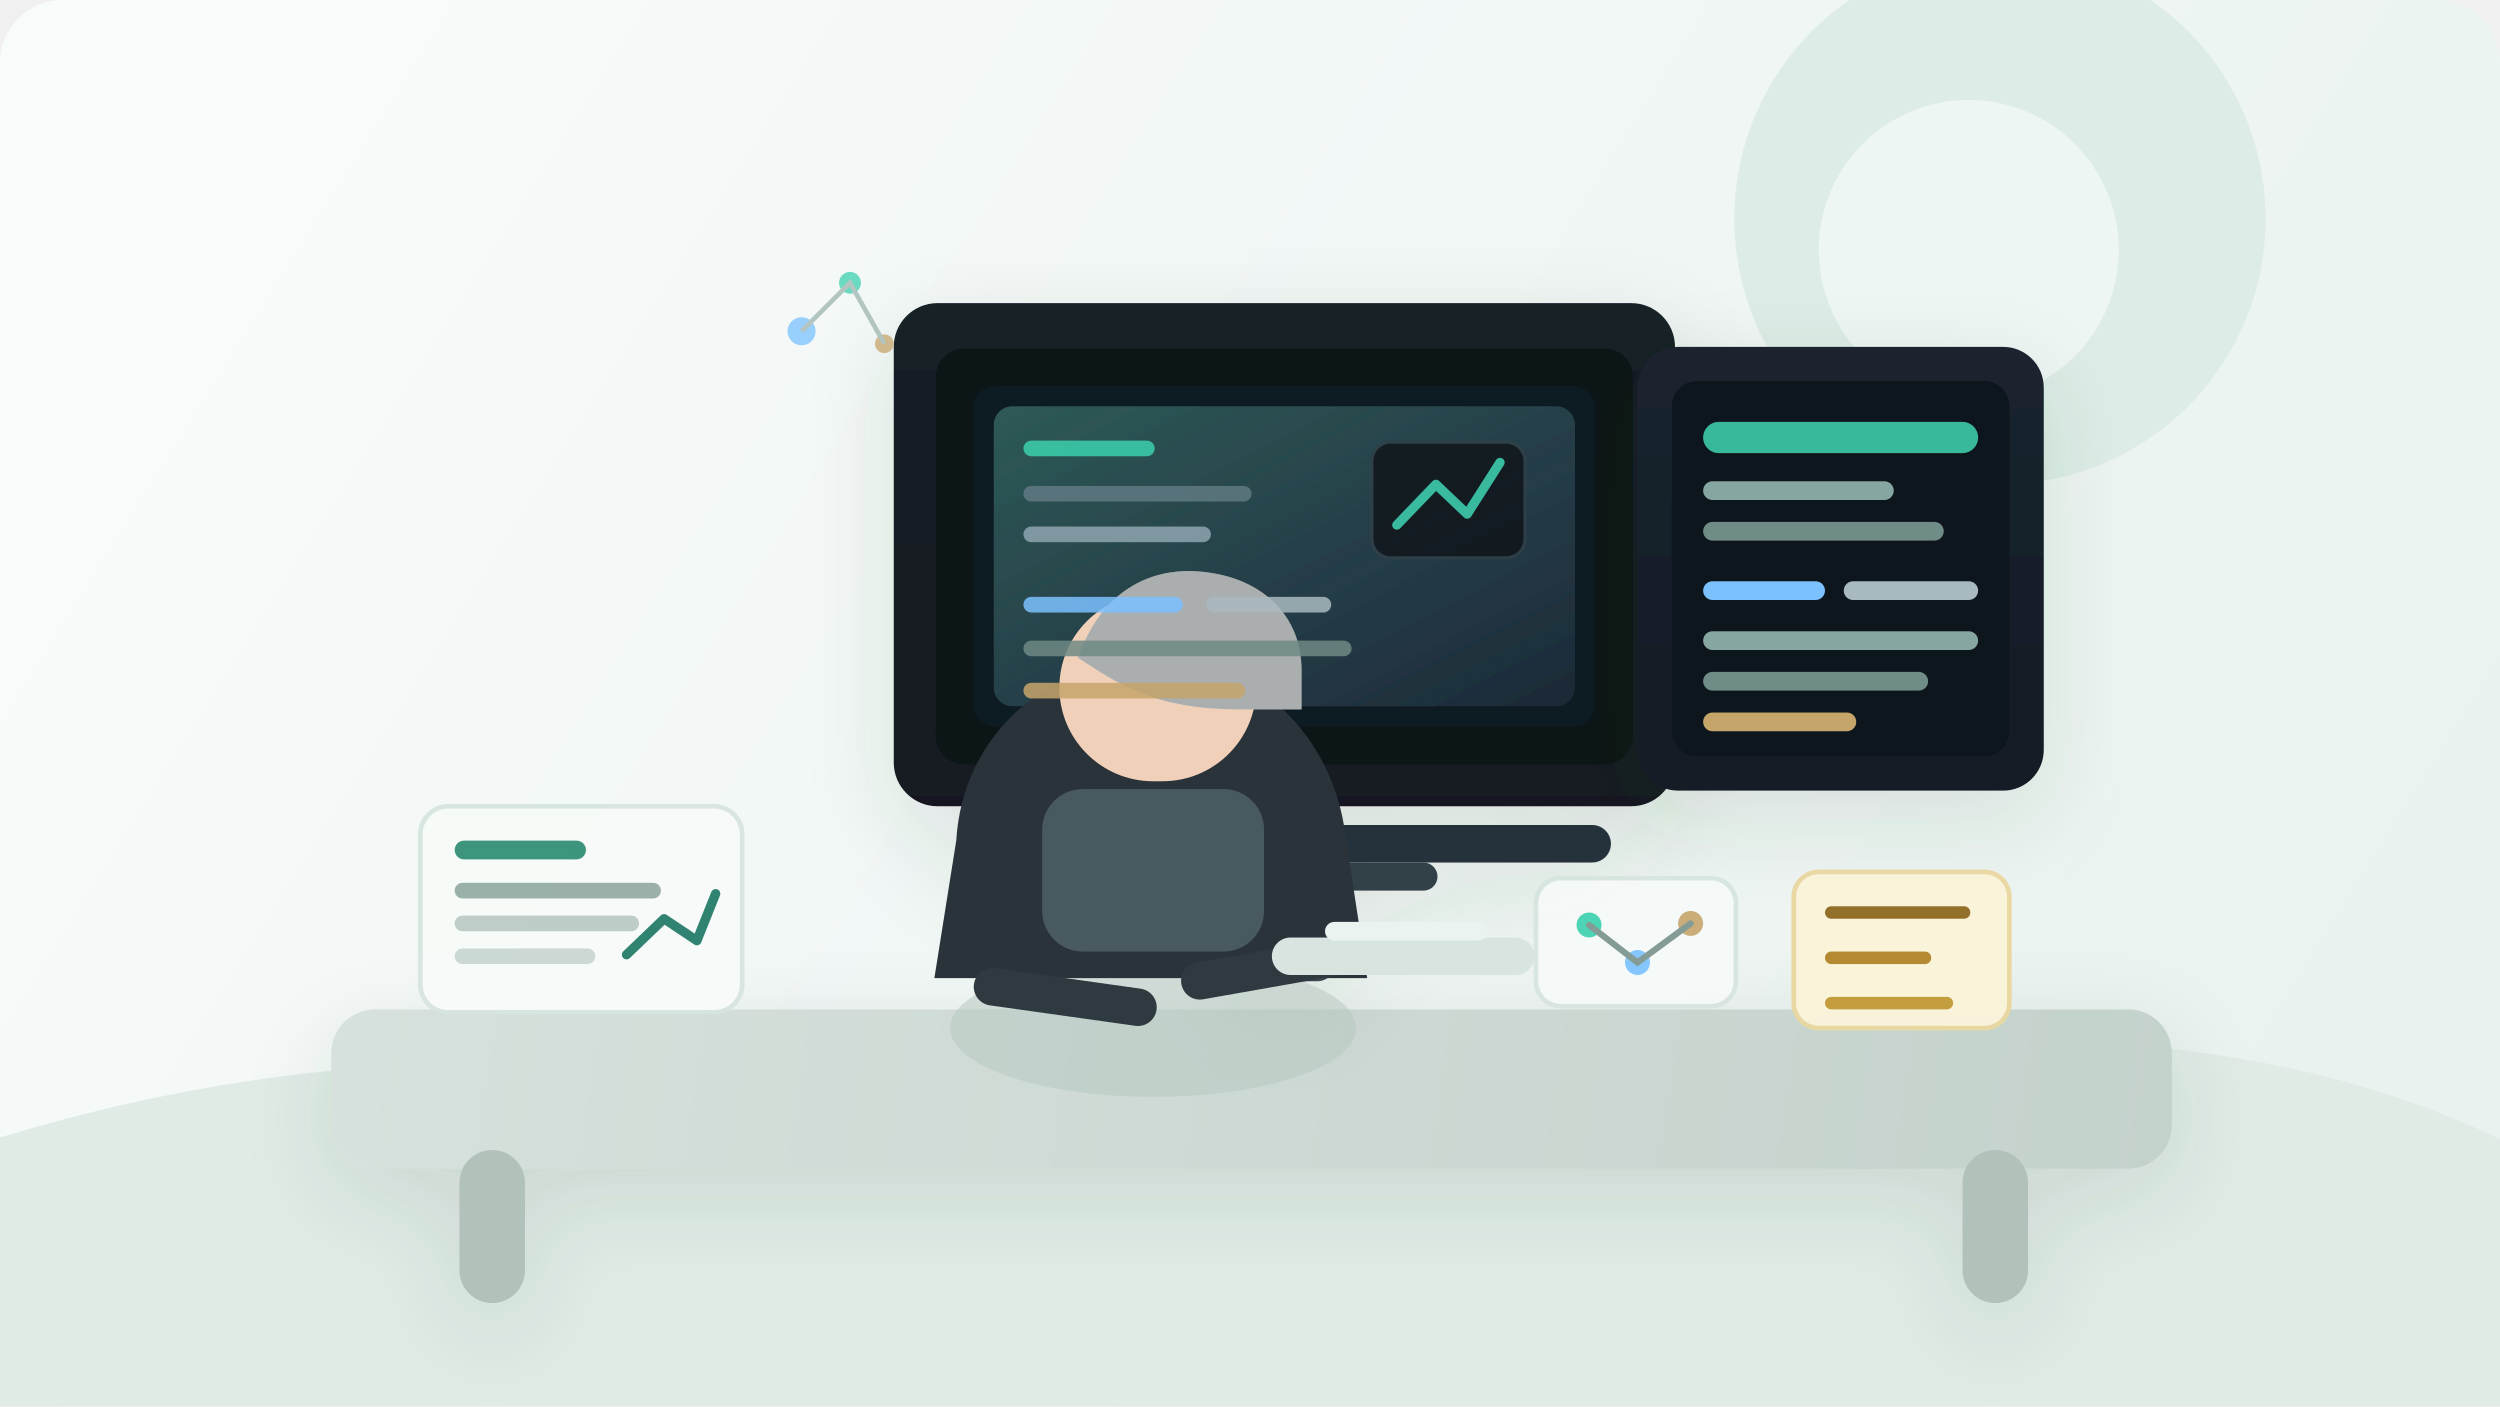
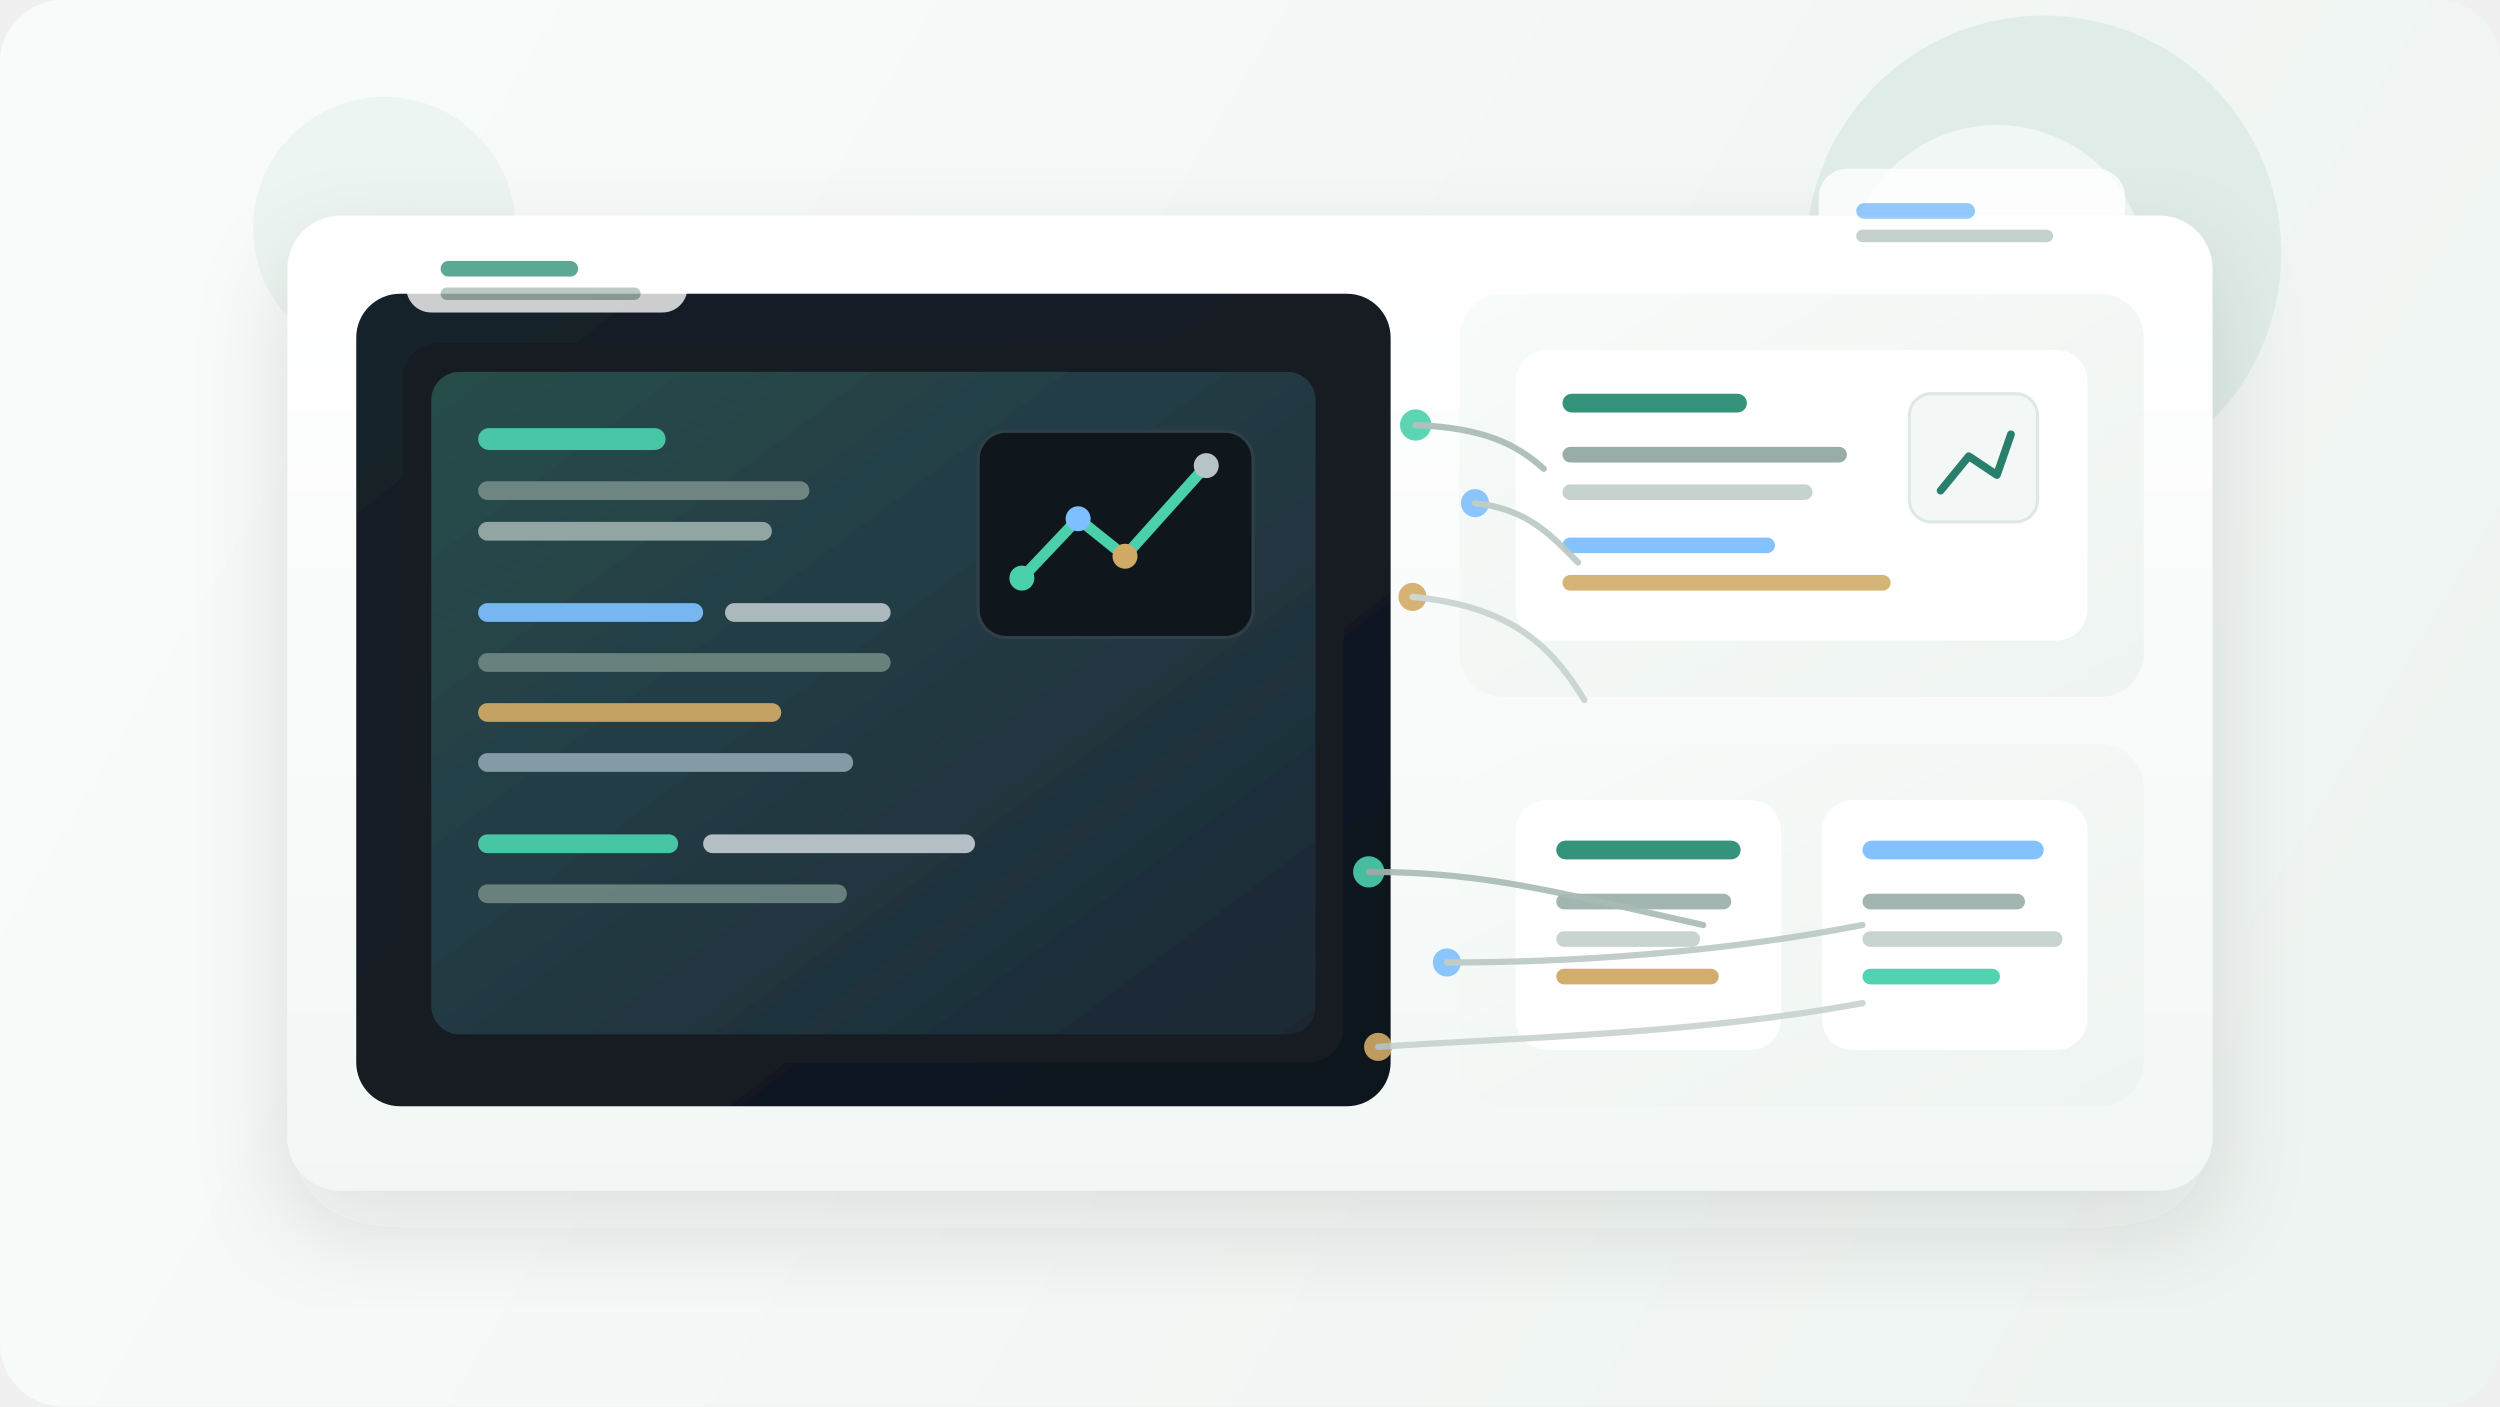
<svg xmlns="http://www.w3.org/2000/svg" width="1600" height="900" viewBox="0 0 1600 900" fill="none" role="img" aria-labelledby="title desc">
  <defs>
-     <linearGradient id="bg" x1="180" y1="80" x2="1420" y2="860" gradientUnits="userSpaceOnUse">
-       <stop stop-color="#F7FBFA" />
-       <stop offset="1" stop-color="#E9F2EF" />
+     <linearGradient id="bg" x1="188" y1="88" x2="1418" y2="826" gradientUnits="userSpaceOnUse">
+       <stop stop-color="#F8FBFA" />
+       <stop offset="1" stop-color="#EEF4F1" />
    </linearGradient>
-     <linearGradient id="panel" x1="822" y1="214" x2="822" y2="714" gradientUnits="userSpaceOnUse">
-       <stop stop-color="#172028" />
-       <stop offset="1" stop-color="#0F151B" />
+     <linearGradient id="frame" x1="796" y1="146" x2="796" y2="768" gradientUnits="userSpaceOnUse">
+       <stop stop-color="#FFFFFF" />
+       <stop offset="1" stop-color="#F2F7F5" />
    </linearGradient>
-     <linearGradient id="panel2" x1="1178" y1="186" x2="1178" y2="640" gradientUnits="userSpaceOnUse">
-       <stop stop-color="#1B2430" />
-       <stop offset="1" stop-color="#121821" />
+     <linearGradient id="panelDark" x1="0" y1="0" x2="1" y2="1">
+       <stop stop-color="#17212A" />
+       <stop offset="1" stop-color="#0F161D" />
    </linearGradient>
-     <linearGradient id="desk" x1="221" y1="638" x2="1386" y2="820" gradientUnits="userSpaceOnUse">
-       <stop stop-color="#D6E0DC" />
-       <stop offset="1" stop-color="#C4D2CC" />
+     <linearGradient id="panelSoft" x1="0" y1="0" x2="1" y2="1">
+       <stop stop-color="#F7FBF9" />
+       <stop offset="1" stop-color="#EEF4F1" />
    </linearGradient>
-     <linearGradient id="screenGlow" x1="0" y1="0" x2="1" y2="1">
-       <stop stop-color="#63D1B5" stop-opacity="0.35" />
-       <stop offset="1" stop-color="#7AB9FF" stop-opacity="0.1" />
+     <linearGradient id="accentGlow" x1="0" y1="0" x2="1" y2="1">
+       <stop stop-color="#5FD0B3" stop-opacity="0.28" />
+       <stop offset="1" stop-color="#7AB8FF" stop-opacity="0.08" />
    </linearGradient>
-     <filter id="shadow" x="0" y="0" width="1600" height="900" filterUnits="userSpaceOnUse" color-interpolation-filters="sRGB">
-       <feDropShadow dx="0" dy="18" stdDeviation="28" flood-color="#31453F" flood-opacity="0.12" />
+     <filter id="softShadow" x="120" y="84" width="1360" height="752" filterUnits="userSpaceOnUse" color-interpolation-filters="sRGB">
+       <feDropShadow dx="0" dy="24" stdDeviation="30" flood-color="#2D403A" flood-opacity="0.12" />
    </filter>
  </defs>
  <rect width="1600" height="900" rx="40" fill="url(#bg)" />
-   <circle cx="1280" cy="140" r="170" fill="#DDECE6" />
-   <circle cx="1260" cy="160" r="96" fill="#EEF6F3" />
-   <path d="M0 728C145 684 286 671 424 687C571 704 650 750 822 745C1016 739 1087 661 1304 666C1417 668 1514 688 1600 729V900H0V728Z" fill="#E0EBE6" />
-   <g filter="url(#shadow)">
-     <rect x="212" y="646" width="1178" height="102" rx="28" fill="url(#desk)" />
-     <rect x="294" y="736" width="42" height="98" rx="21" fill="#B3C1BB" />
-     <rect x="1256" y="736" width="42" height="98" rx="21" fill="#B3C1BB" />
-   </g>
-   <g filter="url(#shadow)">
-     <rect x="572" y="194" width="500" height="322" rx="28" fill="url(#panel)" />
-     <rect x="599" y="223" width="446" height="266" rx="18" fill="#0E1419" />
-     <rect x="623" y="247" width="398" height="218" rx="14" fill="#111A20" />
-     <rect x="636" y="260" width="372" height="192" rx="12" fill="url(#screenGlow)" />
-     <rect x="613" y="528" width="418" height="24" rx="12" fill="#26323A" />
-     <rect x="724" y="552" width="196" height="18" rx="9" fill="#313F46" />
-     <rect x="789" y="570" width="66" height="58" rx="12" fill="#3B4A51" />
-   </g>
-   <g filter="url(#shadow)">
-     <rect x="1048" y="222" width="260" height="284" rx="26" fill="url(#panel2)" />
-     <rect x="1070" y="244" width="216" height="240" rx="16" fill="#0F141A" />
-     <rect x="1090" y="270" width="176" height="20" rx="10" fill="#3CD0AE" fill-opacity="0.88" />
-     <rect x="1090" y="308" width="122" height="12" rx="6" fill="#86A7A1" />
-     <rect x="1090" y="334" width="154" height="12" rx="6" fill="#6F8C87" />
-     <rect x="1090" y="372" width="78" height="12" rx="6" fill="#7BC1FF" />
-     <rect x="1180" y="372" width="86" height="12" rx="6" fill="#A8BAC0" />
-     <rect x="1090" y="404" width="176" height="12" rx="6" fill="#86A7A1" />
-     <rect x="1090" y="430" width="144" height="12" rx="6" fill="#6F8C87" />
-     <rect x="1090" y="456" width="98" height="12" rx="6" fill="#C6A56B" />
+   <circle cx="1308" cy="162" r="152" fill="#E0ECE7" />
+   <circle cx="1278" cy="176" r="96" fill="#F1F7F4" />
+   <circle cx="246" cy="146" r="84" fill="#ECF5F1" />
+   <g filter="url(#softShadow)">
+     <rect x="184" y="138" width="1232" height="624" rx="34" fill="url(#frame)" />
+     <rect x="228" y="188" width="662" height="520" rx="28" fill="url(#panelDark)" />
+     <rect x="258" y="220" width="602" height="460" rx="22" fill="#121B21" />
+     <rect x="276" y="238" width="566" height="424" rx="18" fill="url(#accentGlow)" />
+     <rect x="934" y="188" width="438" height="258" rx="28" fill="url(#panelSoft)" />
+     <rect x="970" y="224" width="366" height="186" rx="20" fill="#FFFFFF" />
+     <rect x="934" y="476" width="438" height="232" rx="28" fill="url(#panelSoft)" />
+     <rect x="970" y="512" width="170" height="160" rx="20" fill="#FFFFFF" />
+     <rect x="1166" y="512" width="170" height="160" rx="20" fill="#FFFFFF" />
  </g>
  <g opacity="0.92">
-     <rect x="269" y="516" width="206" height="132" rx="18" fill="#F7FBF9" stroke="#D6E4DE" stroke-width="3" />
-     <rect x="291" y="538" width="84" height="12" rx="6" fill="#2C8C72" />
-     <rect x="291" y="565" width="132" height="10" rx="5" fill="#92AAA3" />
-     <rect x="291" y="586" width="118" height="10" rx="5" fill="#BAC9C4" />
-     <rect x="291" y="607" width="90" height="10" rx="5" fill="#C8D6D1" />
-     <path d="M401 611L425 588L446 602L458 572" stroke="#1F7A65" stroke-width="6" stroke-linecap="round" stroke-linejoin="round" />
+     <rect x="306" y="274" width="120" height="14" rx="7" fill="#4BD0AD" />
+     <rect x="306" y="308" width="212" height="12" rx="6" fill="#748B87" />
+     <rect x="306" y="334" width="188" height="12" rx="6" fill="#9AAEA9" />
+     <rect x="306" y="386" width="144" height="12" rx="6" fill="#7EC0FF" />
+     <rect x="464" y="386" width="106" height="12" rx="6" fill="#B6C3C8" />
+     <rect x="306" y="418" width="264" height="12" rx="6" fill="#6E8782" />
+     <rect x="306" y="450" width="194" height="12" rx="6" fill="#D1AA66" />
+     <rect x="306" y="482" width="240" height="12" rx="6" fill="#8CA3AE" />
+     <rect x="306" y="534" width="128" height="12" rx="6" fill="#4BD0AD" />
+     <rect x="450" y="534" width="174" height="12" rx="6" fill="#C0CBD0" />
+     <rect x="306" y="566" width="236" height="12" rx="6" fill="#6E8782" />
  </g>
-   <g opacity="0.95">
-     <rect x="1148" y="558" width="138" height="100" rx="16" fill="#FAF3D9" stroke="#E9D7A0" stroke-width="3" />
-     <path d="M1172 584H1257" stroke="#8F6A20" stroke-width="8" stroke-linecap="round" />
-     <path d="M1172 613H1232" stroke="#B18429" stroke-width="8" stroke-linecap="round" />
-     <path d="M1172 642H1246" stroke="#C29935" stroke-width="8" stroke-linecap="round" />
+   <g>
+     <rect x="626" y="276" width="176" height="132" rx="18" fill="#0F171D" stroke="#304048" stroke-width="2" />
+     <path d="M654 370L690 332L720 356L772 298" stroke="#4BD0AD" stroke-width="7" stroke-linecap="round" stroke-linejoin="round" />
+     <circle cx="654" cy="370" r="8" fill="#4BD0AD" />
+     <circle cx="690" cy="332" r="8" fill="#7EC0FF" />
+     <circle cx="720" cy="356" r="8" fill="#D1AA66" />
+     <circle cx="772" cy="298" r="8" fill="#B6C3C8" />
+   </g>
+   <g opacity="0.96">
+     <rect x="1000" y="252" width="118" height="12" rx="6" fill="#2D8F76" />
+     <rect x="1000" y="286" width="182" height="10" rx="5" fill="#95AAA4" />
+     <rect x="1000" y="310" width="160" height="10" rx="5" fill="#C4D0CC" />
+     <rect x="1000" y="344" width="136" height="10" rx="5" fill="#7EC0FF" />
+     <rect x="1000" y="368" width="210" height="10" rx="5" fill="#D2B171" />
+     <rect x="1222" y="252" width="82" height="82" rx="14" fill="#F3F8F6" stroke="#DDE7E2" stroke-width="2" />
+     <path d="M1242 314L1260 292L1278 304L1287 278" stroke="#1F7A65" stroke-width="5" stroke-linecap="round" stroke-linejoin="round" />
+   </g>
+   <g opacity="0.96">
+     <rect x="996" y="538" width="118" height="12" rx="6" fill="#2D8F76" />
+     <rect x="996" y="572" width="112" height="10" rx="5" fill="#9FB2AD" />
+     <rect x="996" y="596" width="92" height="10" rx="5" fill="#C5D2CE" />
+     <rect x="996" y="620" width="104" height="10" rx="5" fill="#D1AA66" />
+     <rect x="1192" y="538" width="116" height="12" rx="6" fill="#7EC0FF" />
+     <rect x="1192" y="572" width="104" height="10" rx="5" fill="#9FB2AD" />
+     <rect x="1192" y="596" width="128" height="10" rx="5" fill="#C5D2CE" />
+     <rect x="1192" y="620" width="88" height="10" rx="5" fill="#4BD0AD" />
  </g>
  <g opacity="0.9">
-     <rect x="983" y="562" width="128" height="82" rx="16" fill="#F6FAF8" stroke="#D6E4DE" stroke-width="3" />
-     <circle cx="1017" cy="592" r="8" fill="#3CD0AE" />
-     <circle cx="1048" cy="616" r="8" fill="#7BC1FF" />
-     <circle cx="1082" cy="591" r="8" fill="#C6A56B" />
-     <path d="M1017 592L1048 616L1082 591" stroke="#7A918B" stroke-width="4" stroke-linecap="round" />
+     <circle cx="906" cy="272" r="10" fill="#4BD0AD" />
+     <circle cx="944" cy="322" r="9" fill="#7EC0FF" />
+     <circle cx="904" cy="382" r="9" fill="#D1AA66" />
+     <circle cx="876" cy="558" r="10" fill="#4BD0AD" />
+     <circle cx="926" cy="616" r="9" fill="#7EC0FF" />
+     <circle cx="882" cy="670" r="9" fill="#D1AA66" />
+     <path d="M906 272C950 274 970 284 988 300" stroke="#A7BAB4" stroke-width="4" stroke-linecap="round" />
+     <path d="M944 322C978 326 992 342 1010 360" stroke="#B9C8C3" stroke-width="4" stroke-linecap="round" />
+     <path d="M904 382C966 388 992 412 1014 448" stroke="#C7D2CE" stroke-width="4" stroke-linecap="round" />
+     <path d="M876 558C952 558 1000 572 1090 592" stroke="#A7BAB4" stroke-width="4" stroke-linecap="round" />
+     <path d="M926 616C1004 616 1100 610 1192 592" stroke="#B9C8C3" stroke-width="4" stroke-linecap="round" />
+     <path d="M882 670C970 664 1084 662 1192 642" stroke="#C7D2CE" stroke-width="4" stroke-linecap="round" />
  </g>
-   <g>
-     <ellipse cx="738" cy="658" rx="130" ry="44" fill="#B8C8C1" opacity="0.55" />
-     <path d="M612 538C616 470 671 422 740 422C805 422 853 472 861 534L875 626H598L612 538Z" fill="#2A323A" />
-     <rect x="678" y="380" width="126" height="120" rx="60" fill="#F1D0BA" />
-     <path d="M690 421C705 377 739 360 777 367C807 372 833 393 833 429V454H793C739 454 716 438 690 421Z" fill="#D7D6D2" />
-     <path d="M690 421C705 377 739 360 777 367C807 372 833 393 833 429V454H793C739 454 716 438 690 421Z" fill="#59666E" fill-opacity="0.35" />
-     <rect x="667" y="505" width="142" height="104" rx="26" fill="#495960" />
-     <rect x="625" y="618" width="118" height="24" rx="12" fill="#2F3A40" transform="rotate(8 625 618)" />
-     <rect x="754" y="618" width="118" height="24" rx="12" fill="#2F3A40" transform="rotate(-10 754 618)" />
+   <g opacity="0.78">
+     <rect x="260" y="146" width="180" height="54" rx="16" fill="#FFFFFF" />
+     <rect x="282" y="167" width="88" height="10" rx="5" fill="#2D8F76" />
+     <rect x="282" y="184" width="128" height="8" rx="4" fill="#A8BBB5" />
  </g>
-   <g>
-     <rect x="814" y="600" width="168" height="24" rx="12" fill="#D7E4DF" />
-     <rect x="848" y="590" width="104" height="12" rx="6" fill="#EAF3F0" />
-   </g>
-   <g opacity="0.75">
-     <circle cx="513" cy="212" r="9" fill="#7BC1FF" />
-     <circle cx="544" cy="181" r="7" fill="#3CD0AE" />
-     <circle cx="566" cy="220" r="6" fill="#C6A56B" />
-     <path d="M513 212L544 181L566 220" stroke="#9EB4AE" stroke-width="3" />
-   </g>
-   <g opacity="0.85">
-     <rect x="655" y="282" width="84" height="10" rx="5" fill="#3CD0AE" />
-     <rect x="655" y="311" width="146" height="10" rx="5" fill="#607983" />
-     <rect x="655" y="337" width="120" height="10" rx="5" fill="#8DA5AF" />
-     <rect x="655" y="382" width="102" height="10" rx="5" fill="#7BC1FF" />
-     <rect x="772" y="382" width="80" height="10" rx="5" fill="#A9B8BE" />
-     <rect x="655" y="410" width="210" height="10" rx="5" fill="#6E8A84" />
-     <rect x="655" y="437" width="142" height="10" rx="5" fill="#C6A56B" />
-     <rect x="878" y="283" width="98" height="74" rx="12" fill="#0F151A" stroke="#304049" stroke-width="2" />
-     <path d="M894 336L919 310L939 329L960 296" stroke="#3CD0AE" stroke-width="6" stroke-linecap="round" stroke-linejoin="round" />
+   <g opacity="0.82">
+     <rect x="1164" y="108" width="196" height="60" rx="18" fill="#FFFFFF" />
+     <rect x="1188" y="130" width="76" height="10" rx="5" fill="#7EC0FF" />
+     <rect x="1188" y="147" width="126" height="8" rx="4" fill="#B7C7C2" />
  </g>
</svg>
